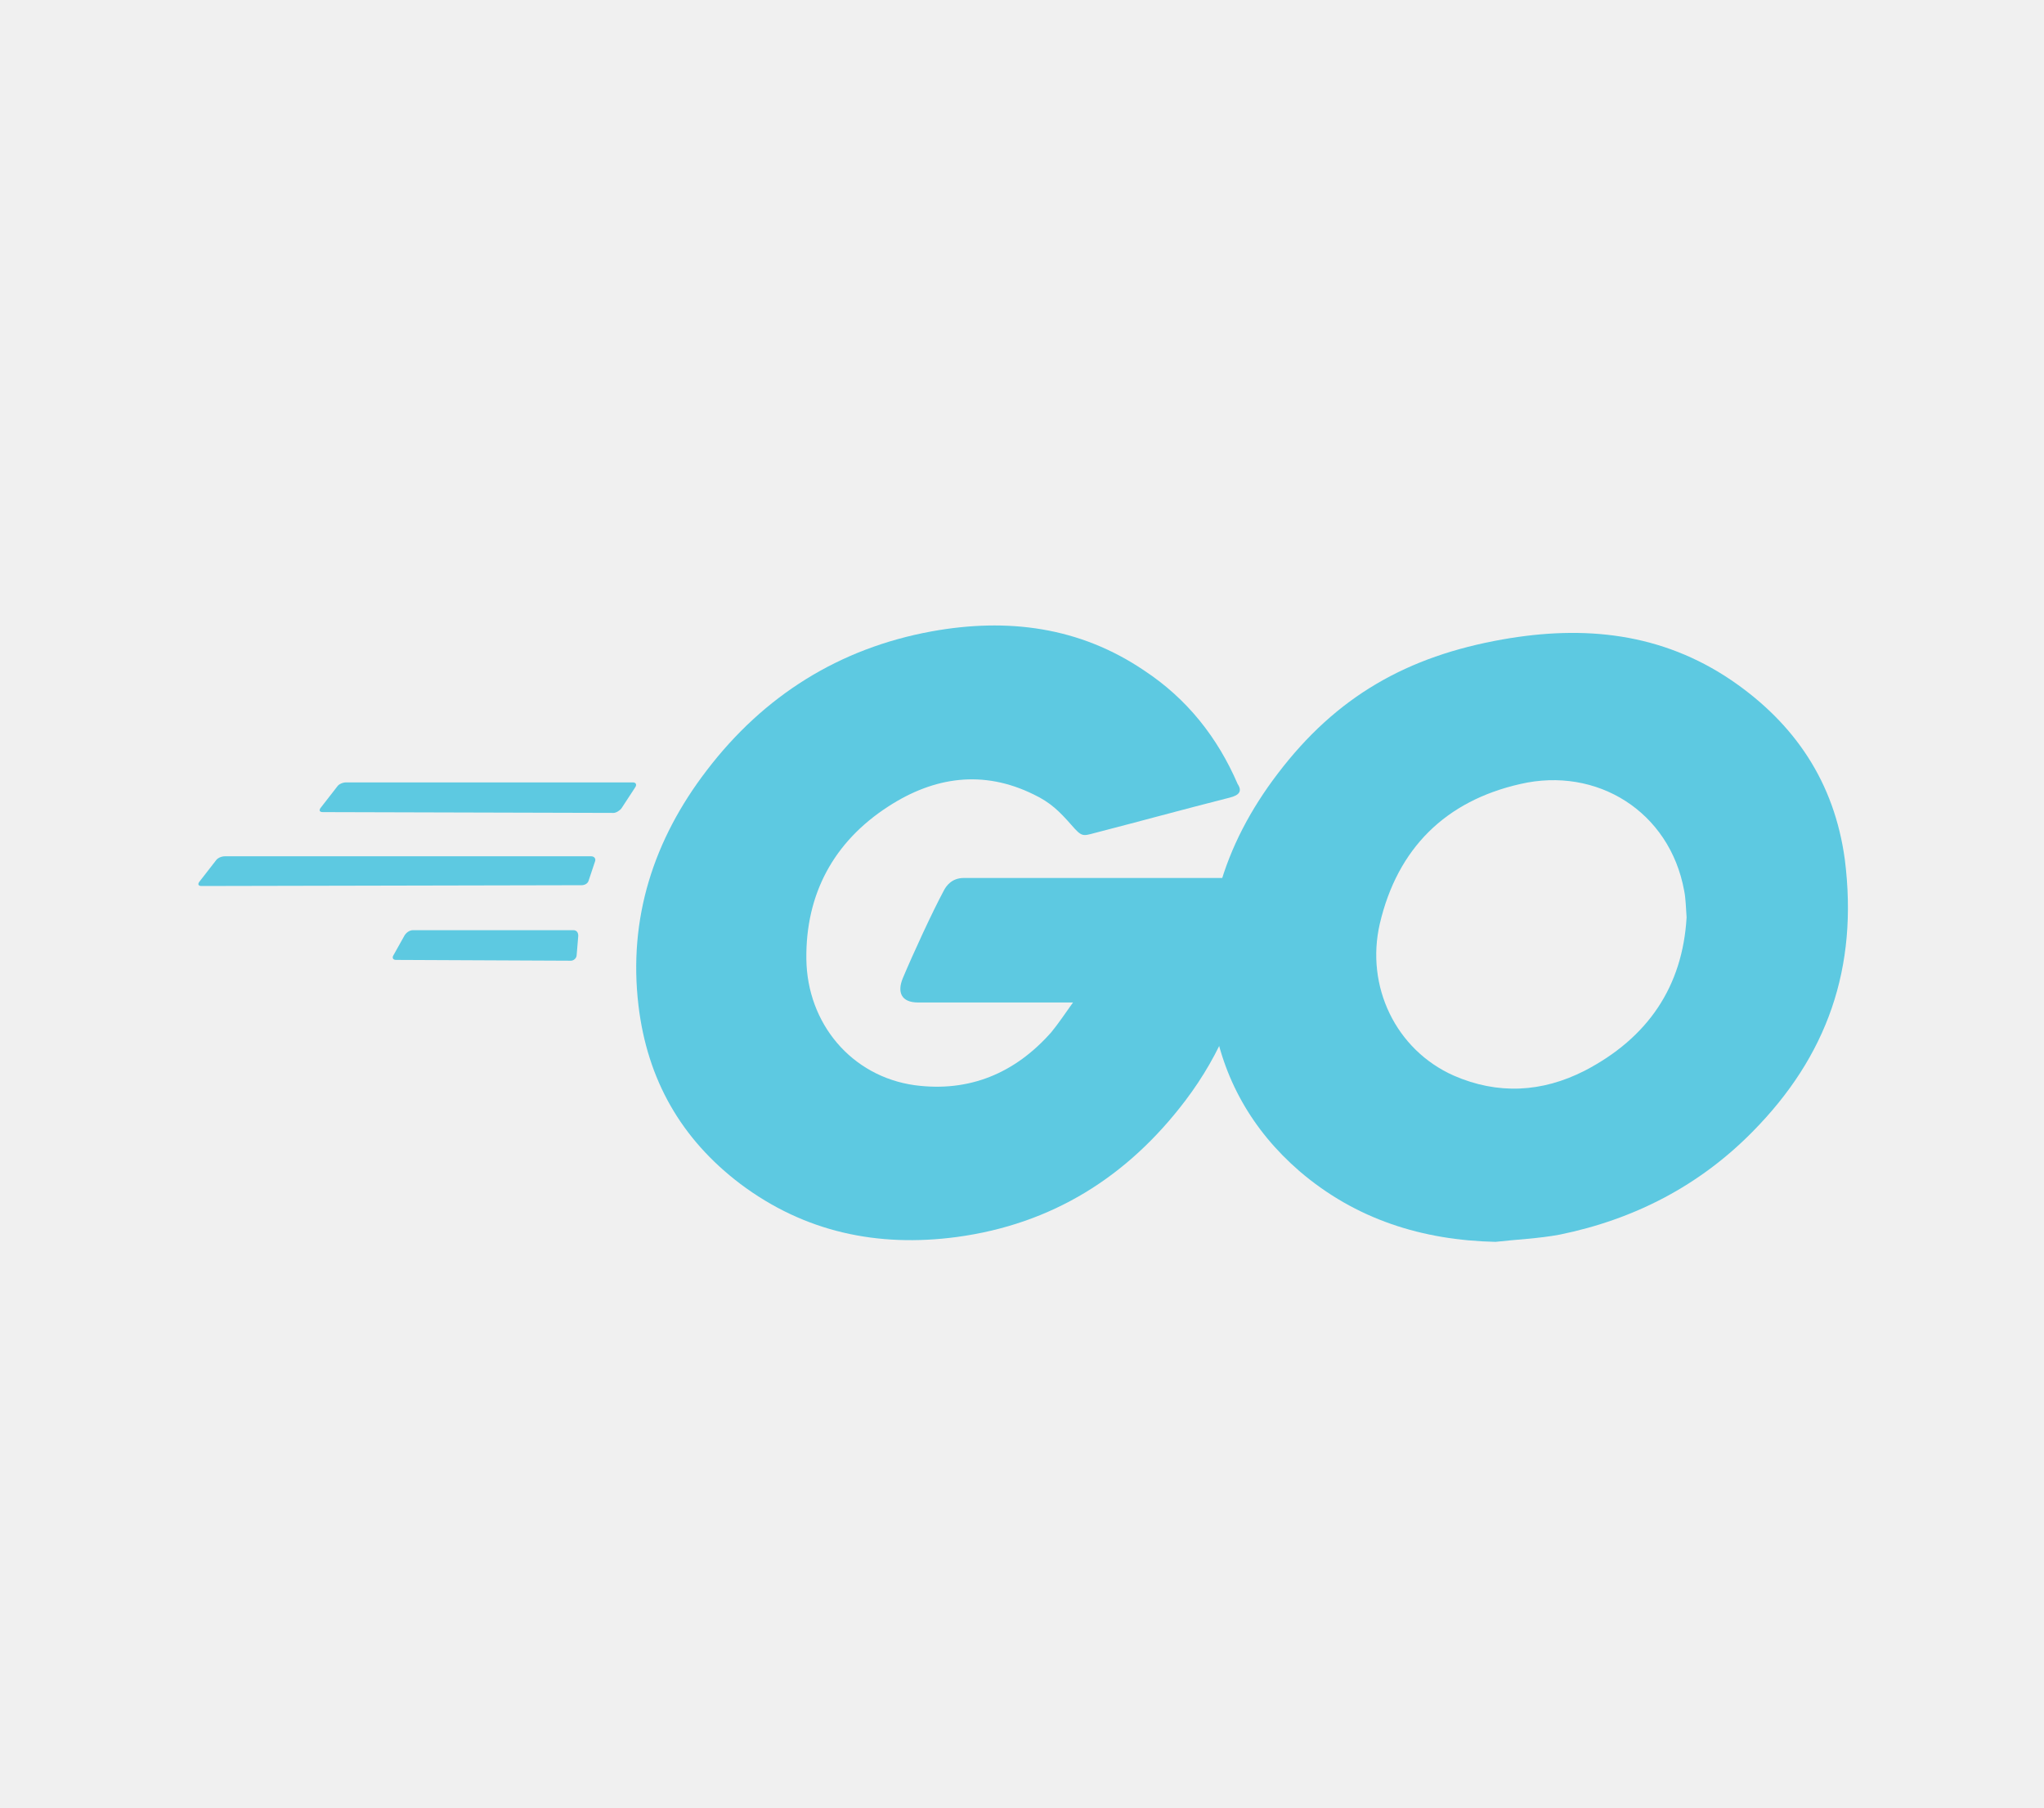
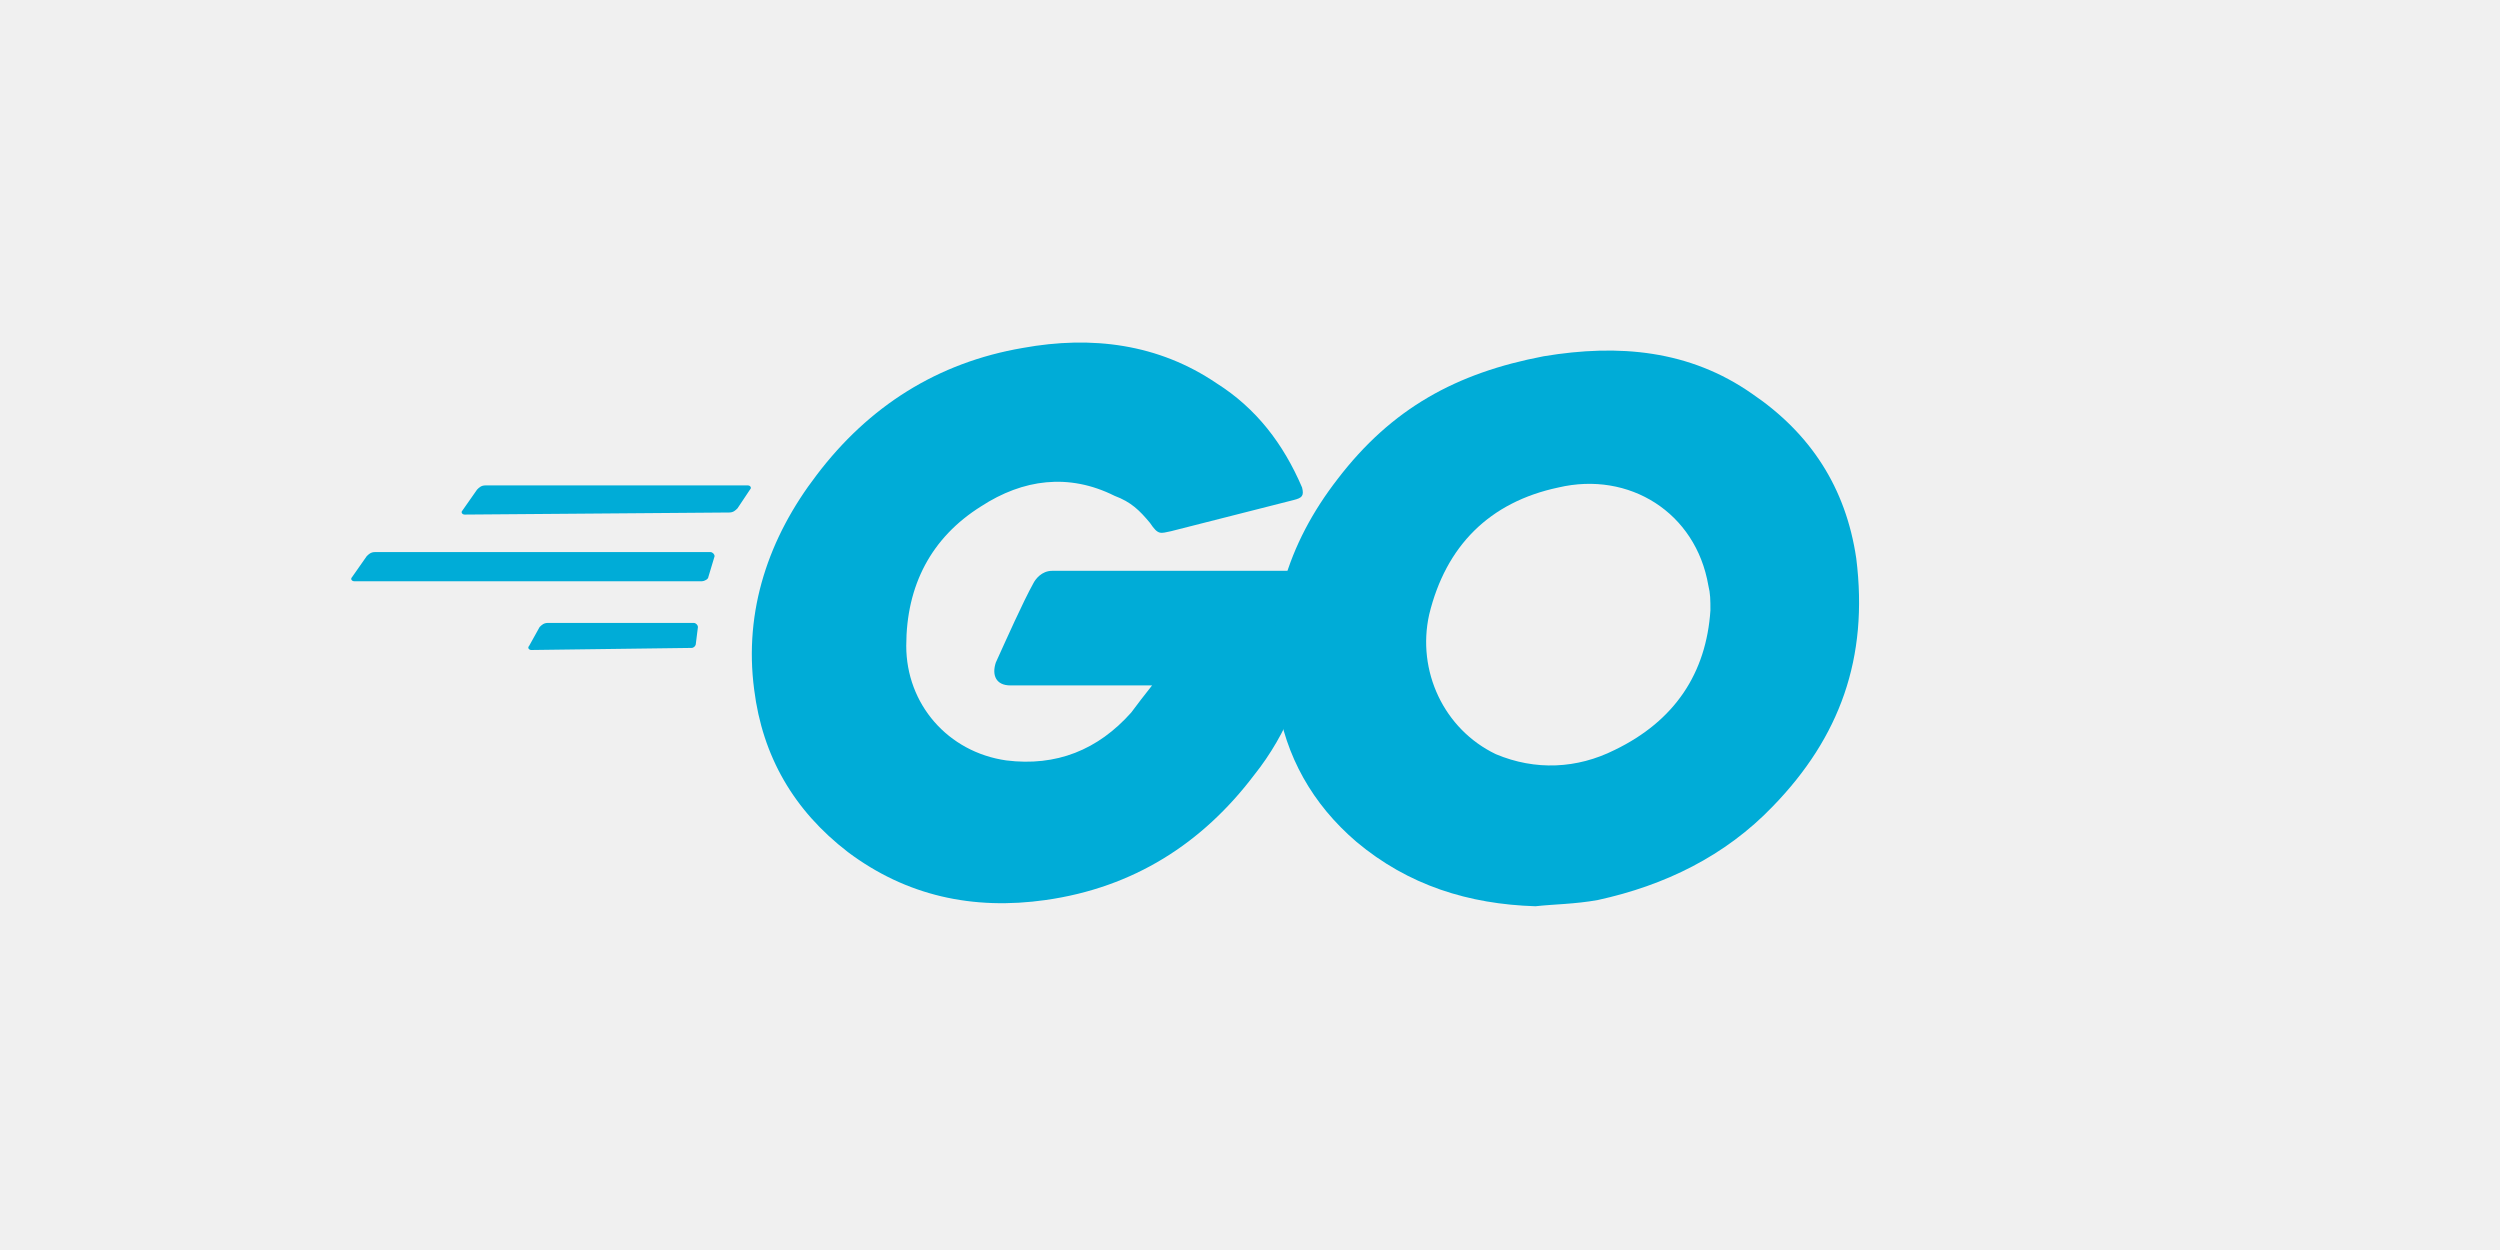
- <svg xmlns="http://www.w3.org/2000/svg" version="1.1" id="Layer_1" x="0px" y="0px" viewBox="0 0 254.5 225" style="enable-background:new 0 0 254.5 225;" xml:space="preserve">
-   <style type="text/css">
- 	.st0{fill:#2DBCAF;}
- 	.st1{fill:#5DC9E1;}
- 	.st2{fill:#FDDD00;}
- 	.st3{fill:#CE3262;}
- 	.st4{fill:#00ACD7;}
- 	.st5{fill:#FFFFFF;}
- </style>
-   <g>
+ <svg xmlns="http://www.w3.org/2000/svg" version="1.1" id="Layer_1" x="0" y="0" width="120" height="60" xml:space="preserve">
+   <style>.st0{fill:#00acd7}</style>
+   <switch>
    <g>
-       <g>
-         <g>
-           <path class="st1" d="M40.2,101.1c-0.4,0-0.5-0.2-0.3-0.5l2.1-2.7c0.2-0.3,0.7-0.5,1.1-0.5l35.7,0c0.4,0,0.5,0.3,0.3,0.6      l-1.7,2.6c-0.2,0.3-0.7,0.6-1,0.6L40.2,101.1z" />
-         </g>
-       </g>
+       <path class="st0" d="M22.3 24.7c-.1 0-.2-.1-.1-.2l.7-1c.1-.1.2-.2.4-.2h12.6c.1 0 .2.1.1.2l-.6.9c-.1.1-.2.2-.4.2l-12.7.1zM17 27.9c-.1 0-.2-.1-.1-.2l.7-1c.1-.1.2-.2.4-.2h16.1c.1 0 .2.1.2.2l-.3 1c0 .1-.2.2-.3.2H17zm8.5 3.3c-.1 0-.2-.1-.1-.2l.5-.9c.1-.1.2-.2.4-.2h7c.1 0 .2.1.2.2l-.1.8c0 .1-.1.2-.2.2l-7.7.1zM62.1 24l-5.9 1.5c-.5.1-.6.2-1-.4-.5-.6-.9-1-1.7-1.3-2.2-1.1-4.4-.8-6.4.5-2.4 1.5-3.6 3.8-3.6 6.7 0 2.8 2 5.1 4.8 5.5 2.4.3 4.4-.5 6-2.3.3-.4.6-.8 1-1.3h-6.8c-.7 0-.9-.5-.7-1.1.5-1.1 1.3-2.9 1.8-3.8.1-.2.4-.6.9-.6h12.8c-.1 1-.1 1.9-.2 2.9-.4 2.5-1.3 4.9-2.9 6.9-2.5 3.3-5.8 5.4-10 6-3.5.5-6.7-.2-9.5-2.3-2.6-2-4.1-4.6-4.5-7.8-.5-3.8.7-7.3 3-10.3 2.5-3.3 5.8-5.4 9.9-6.1 3.3-.6 6.5-.2 9.3 1.7 1.9 1.2 3.2 2.9 4.1 5 .1.4 0 .5-.4.6z" />
+       <path class="st0" d="M73.7 43.5c-3.2-.1-6.1-1-8.6-3.1-2.1-1.8-3.4-4.1-3.8-6.8-.6-4 .5-7.5 2.9-10.6 2.6-3.4 5.7-5.1 9.9-5.9 3.6-.6 7-.3 10 1.8 2.8 1.9 4.5 4.5 5 7.9.6 4.8-.8 8.6-4 11.9-2.3 2.4-5.2 3.8-8.4 4.5-1.1.2-2.1.2-3 .3zm8.4-14.2c0-.5 0-.8-.1-1.2-.6-3.5-3.8-5.5-7.2-4.7-3.3.7-5.4 2.8-6.2 6.1-.6 2.7.7 5.5 3.2 6.7 1.9.8 3.9.7 5.7-.2 2.9-1.4 4.4-3.7 4.6-6.7z" />
    </g>
-     <g>
-       <g>
-         <g>
-           <path class="st1" d="M25.1,110.3c-0.4,0-0.5-0.2-0.3-0.5l2.1-2.7c0.2-0.3,0.7-0.5,1.1-0.5l45.6,0c0.4,0,0.6,0.3,0.5,0.6      l-0.8,2.4c-0.1,0.4-0.5,0.6-0.9,0.6L25.1,110.3z" />
-         </g>
-       </g>
-     </g>
-     <g>
-       <g>
-         <g>
-           <path class="st1" d="M49.3,119.5c-0.4,0-0.5-0.3-0.3-0.6l1.4-2.5c0.2-0.3,0.6-0.6,1-0.6l20,0c0.4,0,0.6,0.3,0.6,0.7l-0.2,2.4      c0,0.4-0.4,0.7-0.7,0.7L49.3,119.5z" />
-         </g>
-       </g>
-     </g>
-     <g>
-       <g id="CXHf1q_7_">
-         <g>
-           <g>
-             <path class="st1" d="M153.1,99.3c-6.3,1.6-10.6,2.8-16.8,4.4c-1.5,0.4-1.6,0.5-2.9-1c-1.5-1.7-2.6-2.8-4.7-3.8       c-6.3-3.1-12.4-2.2-18.1,1.5c-6.8,4.4-10.3,10.9-10.2,19c0.1,8,5.6,14.6,13.5,15.7c6.8,0.9,12.5-1.5,17-6.6       c0.9-1.1,1.7-2.3,2.7-3.7c-3.6,0-8.1,0-19.3,0c-2.1,0-2.6-1.3-1.9-3c1.3-3.1,3.7-8.3,5.1-10.9c0.3-0.6,1-1.6,2.5-1.6       c5.1,0,23.9,0,36.4,0c-0.2,2.7-0.2,5.4-0.6,8.1c-1.1,7.2-3.8,13.8-8.2,19.6c-7.2,9.5-16.6,15.4-28.5,17       c-9.8,1.3-18.9-0.6-26.9-6.6c-7.4-5.6-11.6-13-12.7-22.2c-1.3-10.9,1.9-20.7,8.5-29.3c7.1-9.3,16.5-15.2,28-17.3       c9.4-1.7,18.4-0.6,26.5,4.9c5.3,3.5,9.1,8.3,11.6,14.1C154.7,98.5,154.3,99,153.1,99.3z" />
-           </g>
-           <g>
-             <path class="st1" d="M186.2,154.6c-9.1-0.2-17.4-2.8-24.4-8.8c-5.9-5.1-9.6-11.6-10.8-19.3c-1.8-11.3,1.3-21.3,8.1-30.2       c7.3-9.6,16.1-14.6,28-16.7c10.2-1.8,19.8-0.8,28.5,5.1c7.9,5.4,12.8,12.7,14.1,22.3c1.7,13.5-2.2,24.5-11.5,33.9       c-6.6,6.7-14.7,10.9-24,12.8C191.5,154.2,188.8,154.3,186.2,154.6z M210,114.2c-0.1-1.3-0.1-2.3-0.3-3.3       c-1.8-9.9-10.9-15.5-20.4-13.3c-9.3,2.1-15.3,8-17.5,17.4c-1.8,7.8,2,15.7,9.2,18.9c5.5,2.4,11,2.1,16.3-0.6       C205.2,129.2,209.5,122.8,210,114.2z" />
-           </g>
-         </g>
-       </g>
-     </g>
-   </g>
+   </switch>
</svg>
